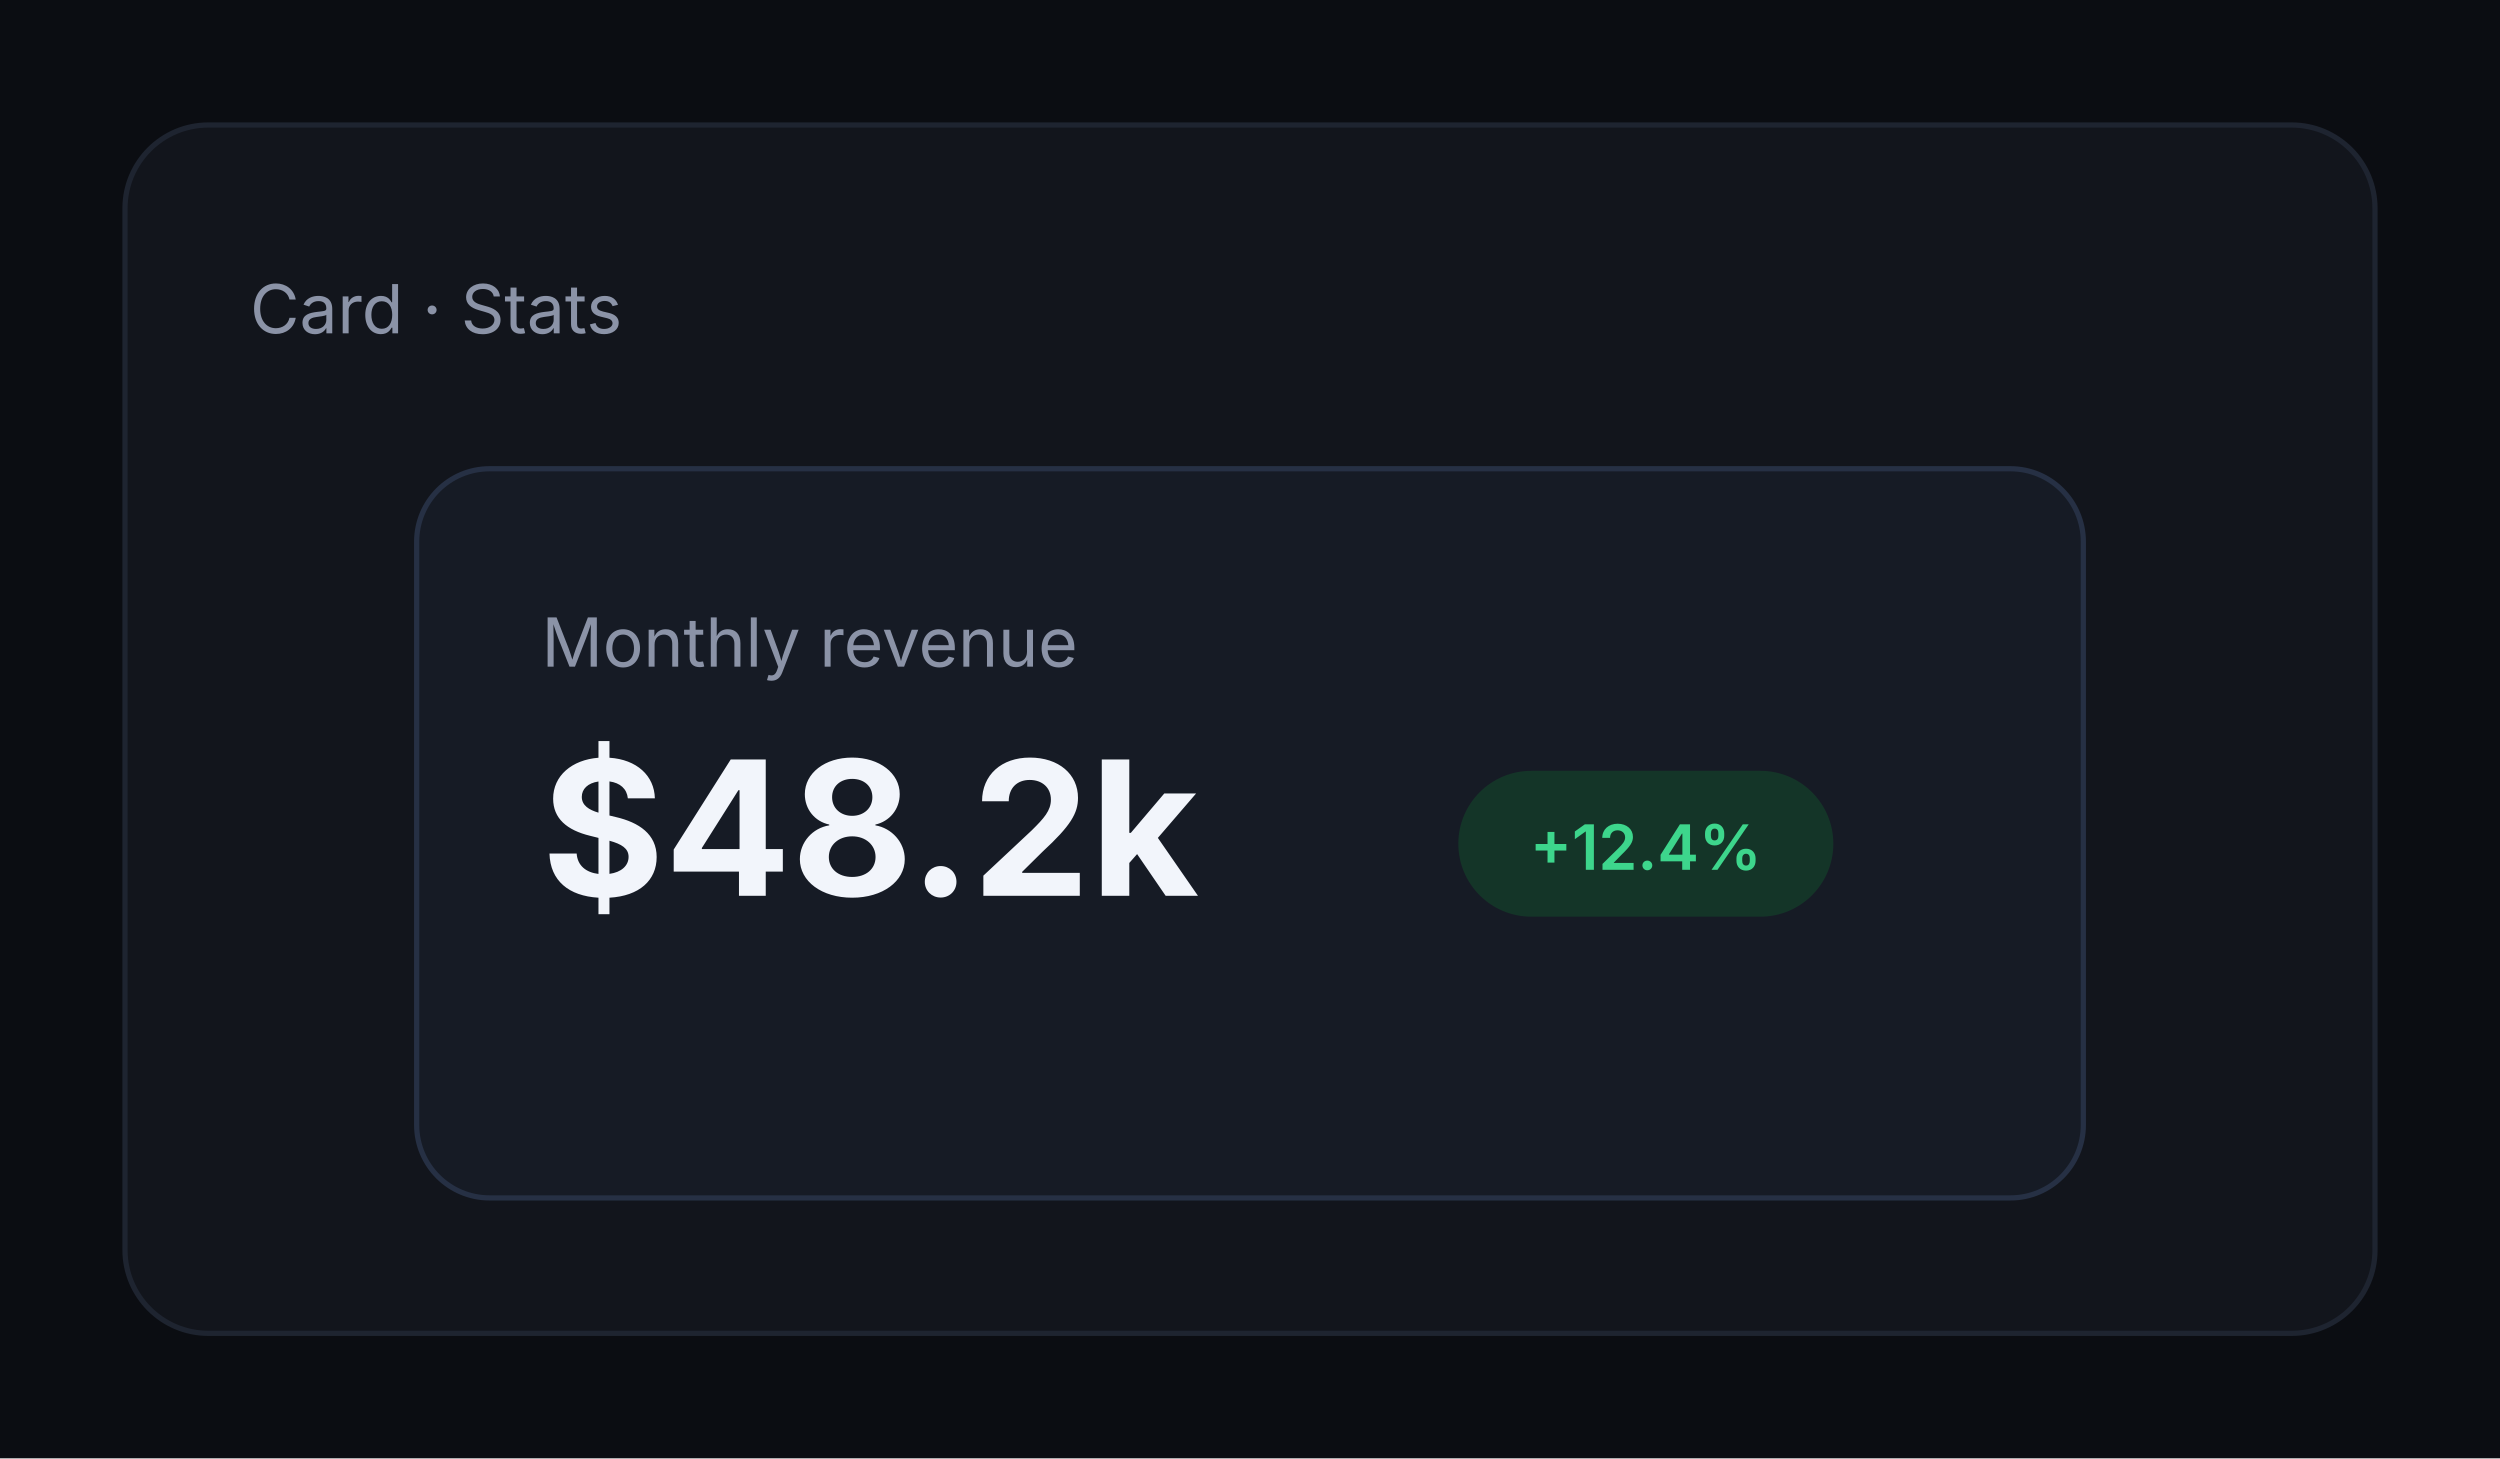
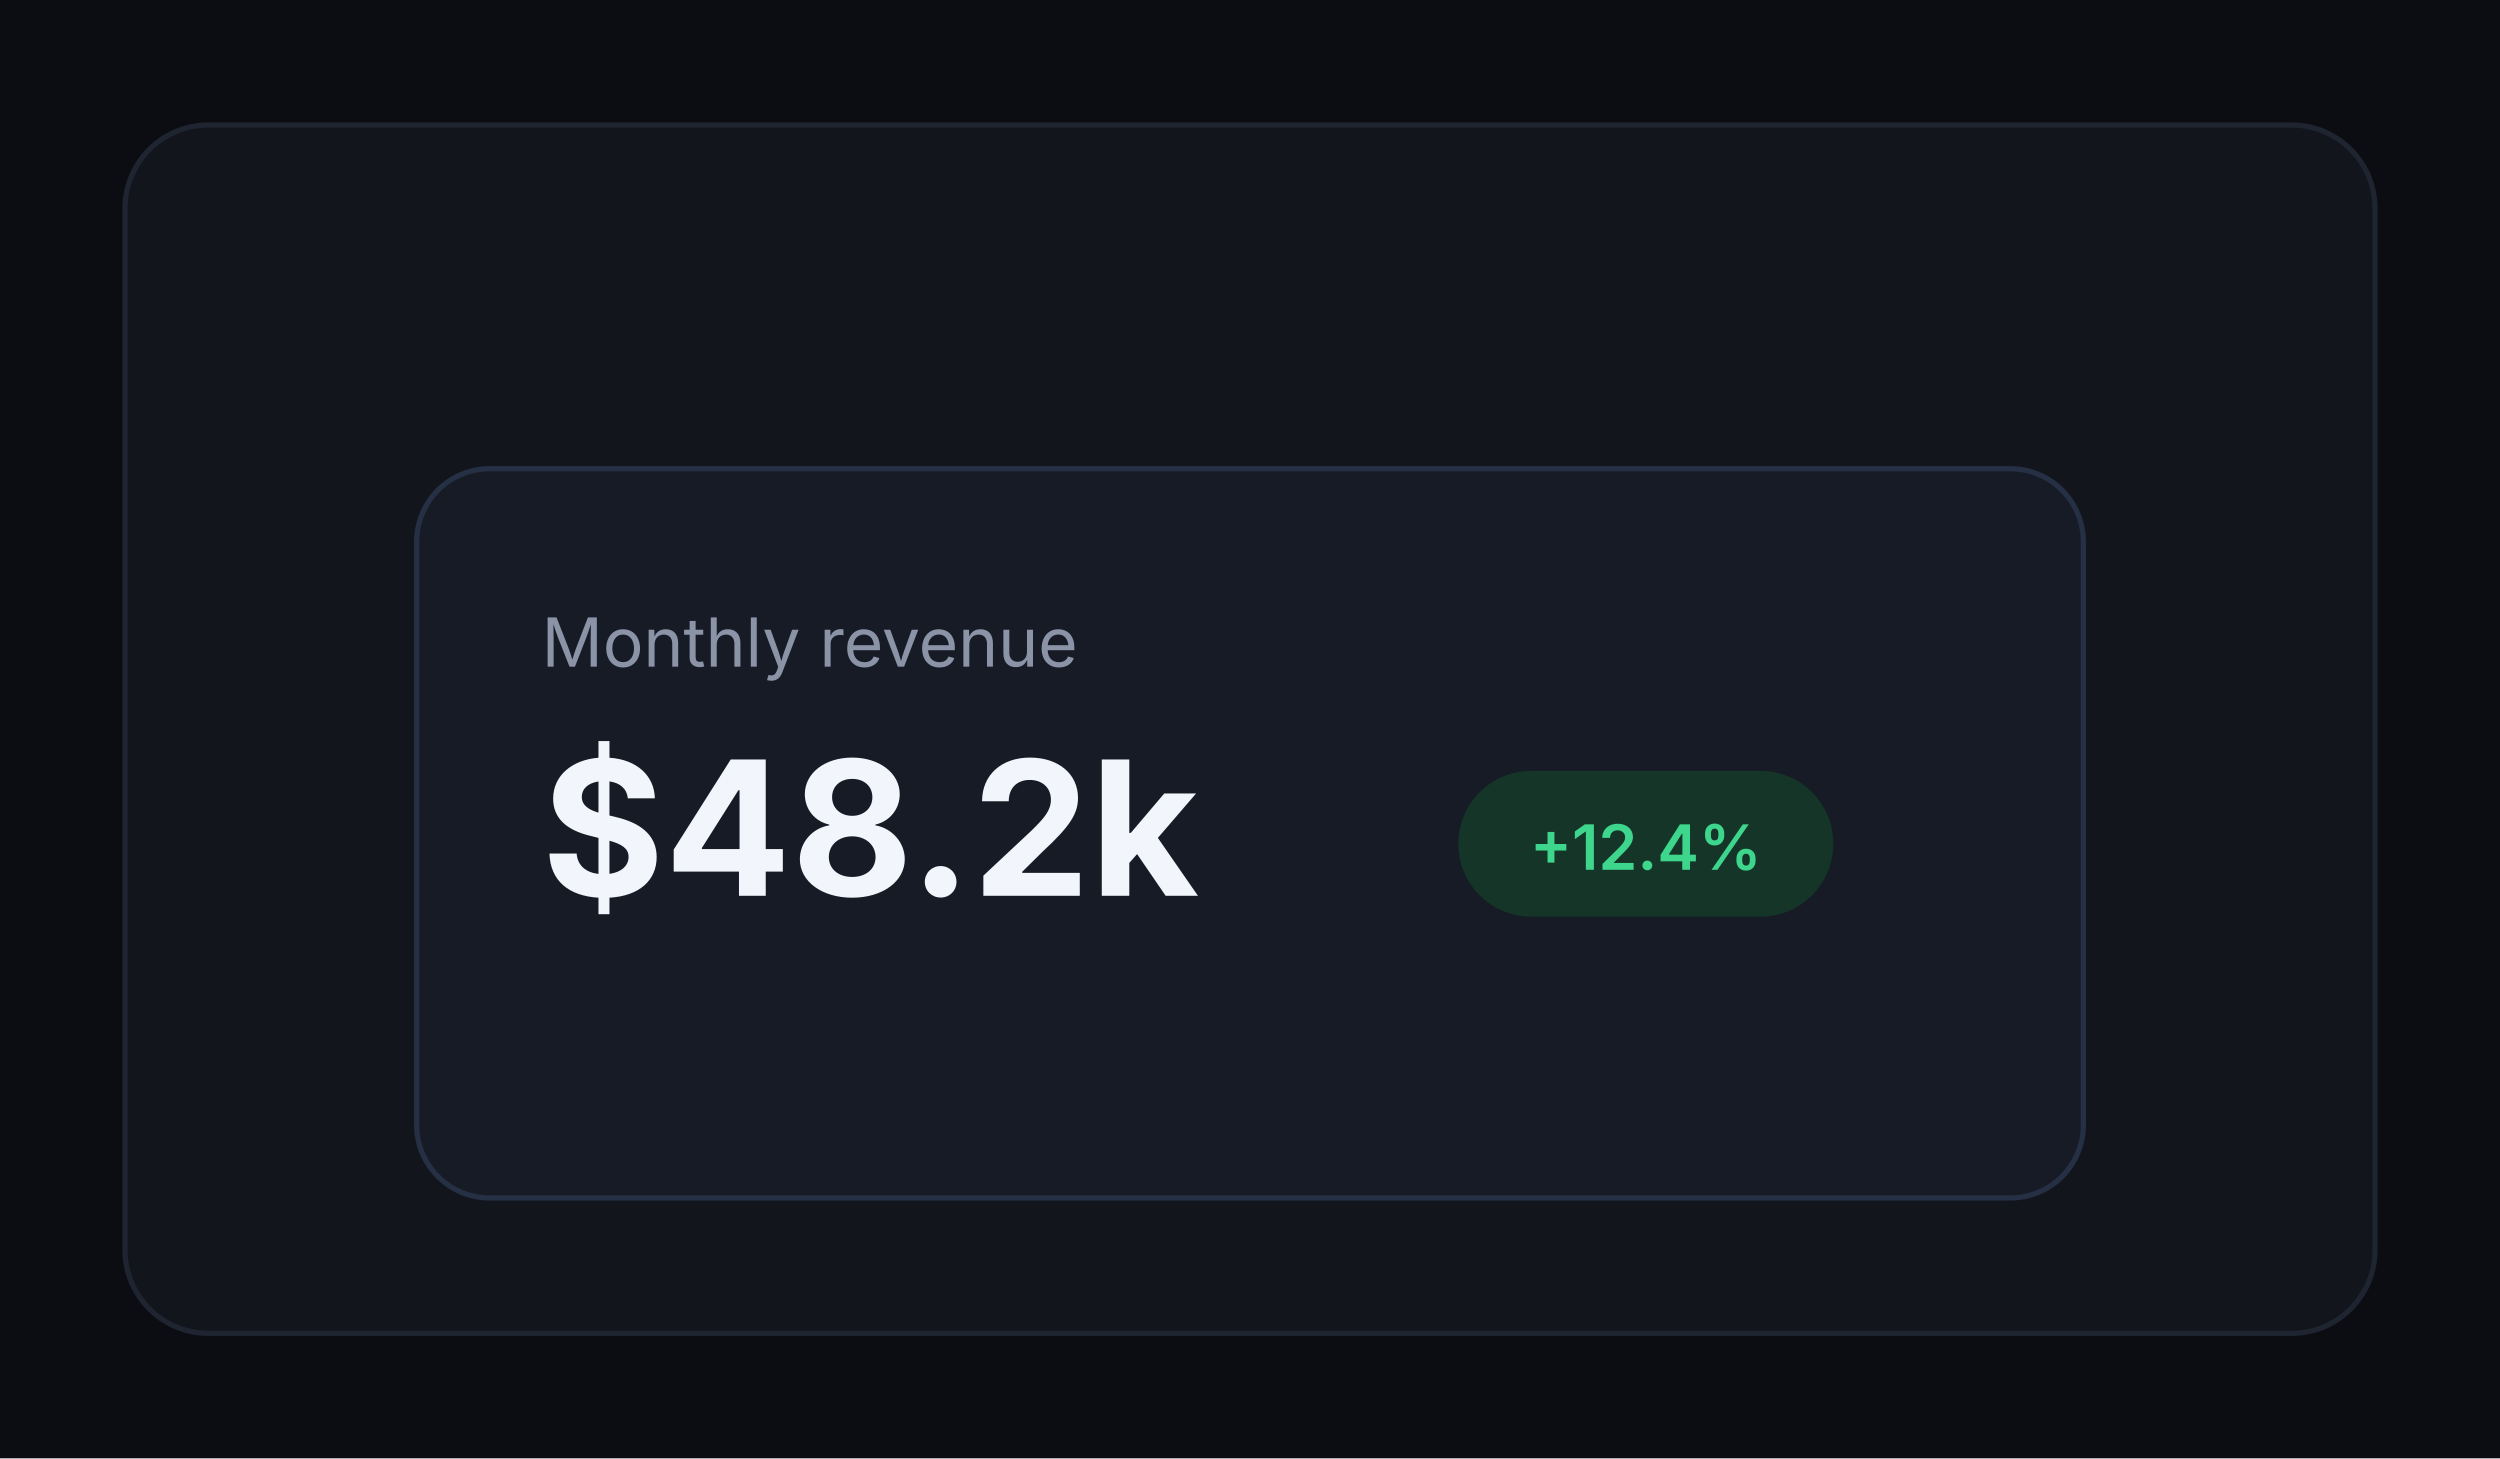
<svg xmlns="http://www.w3.org/2000/svg" width="480" height="280" viewBox="0 0 480 280">
  <rect width="480" height="280" fill="#0b0d12" />
  <rect x="24" y="24" width="432" height="232" rx="16" fill="#12151c" stroke="#1e2430" />
-   <text x="48" y="64" fill="#8b93a7" font-family="Inter,system-ui,sans-serif" font-size="13">Card · Stats</text>
  <rect x="80" y="90" width="320" height="140" rx="14" fill="#161b25" stroke="#263044" />
  <text x="104" y="128" fill="#8b93a7" font-family="Inter,system-ui,sans-serif" font-size="13">Monthly revenue</text>
  <text x="104" y="172" fill="#f2f5fb" font-family="Inter,system-ui,sans-serif" font-size="36" font-weight="700">$48.2k</text>
  <rect x="280" y="148" width="72" height="28" rx="14" fill="#143528" />
  <text x="316" y="167" text-anchor="middle" fill="#3dd68c" font-family="Inter,system-ui,sans-serif" font-size="12" font-weight="600">+12.4%</text>
</svg>
